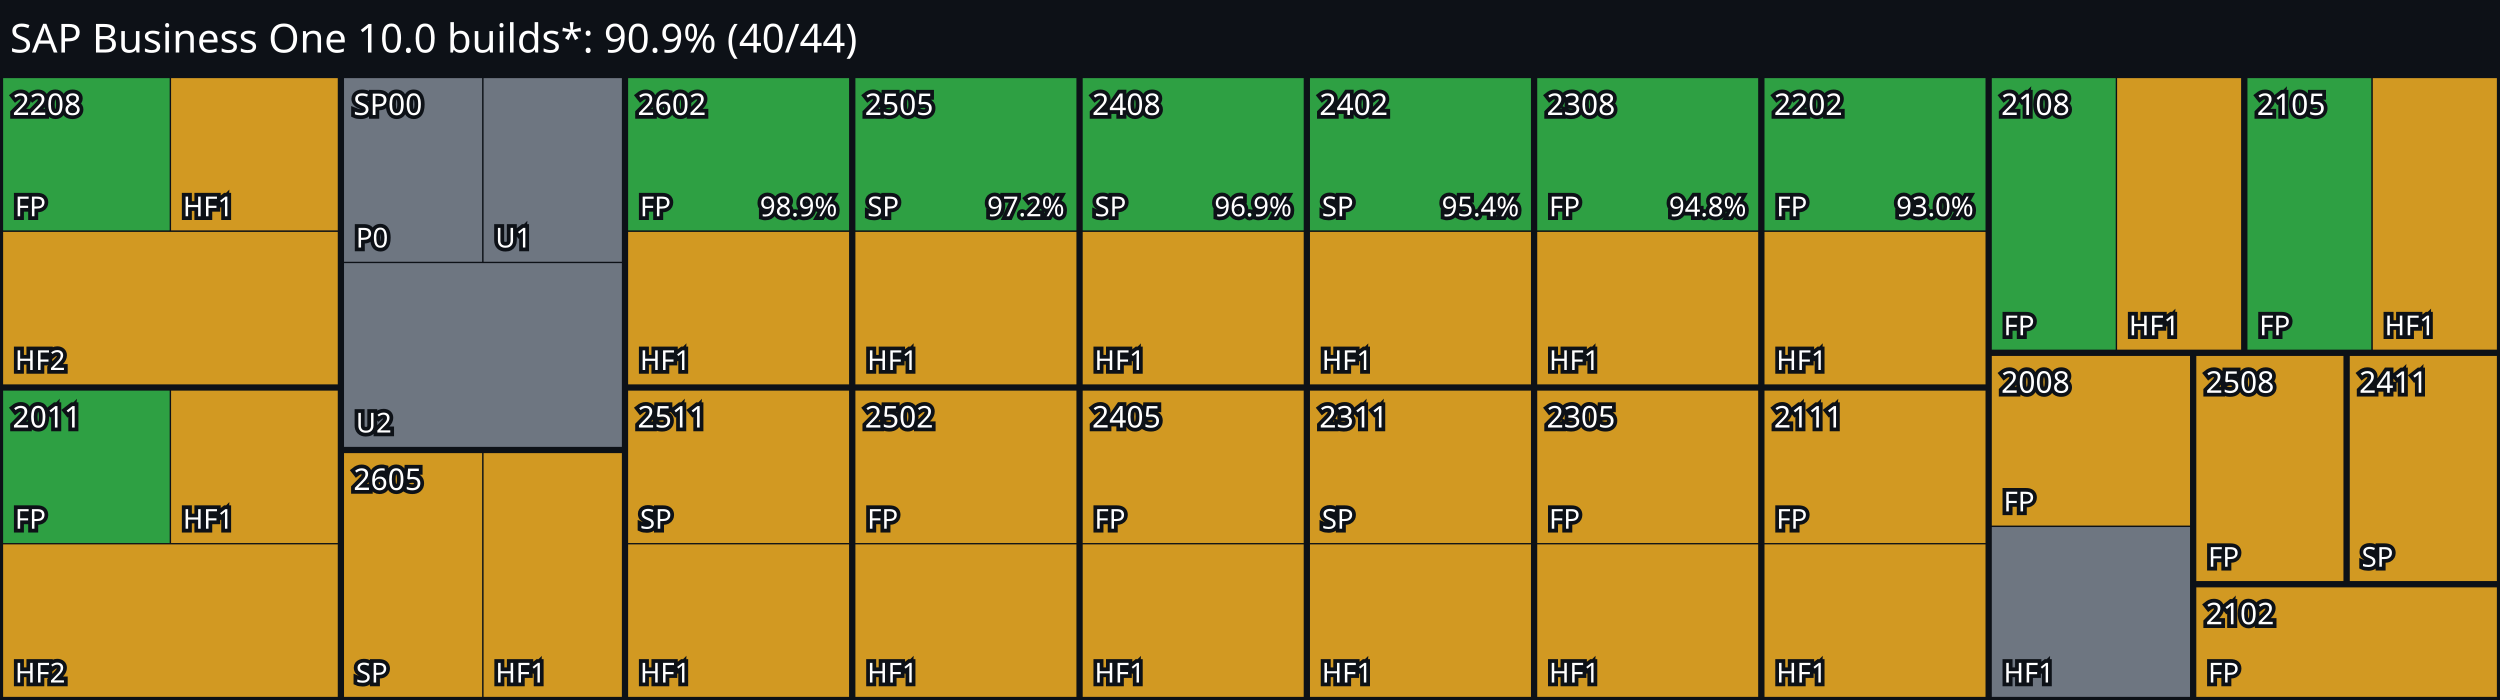
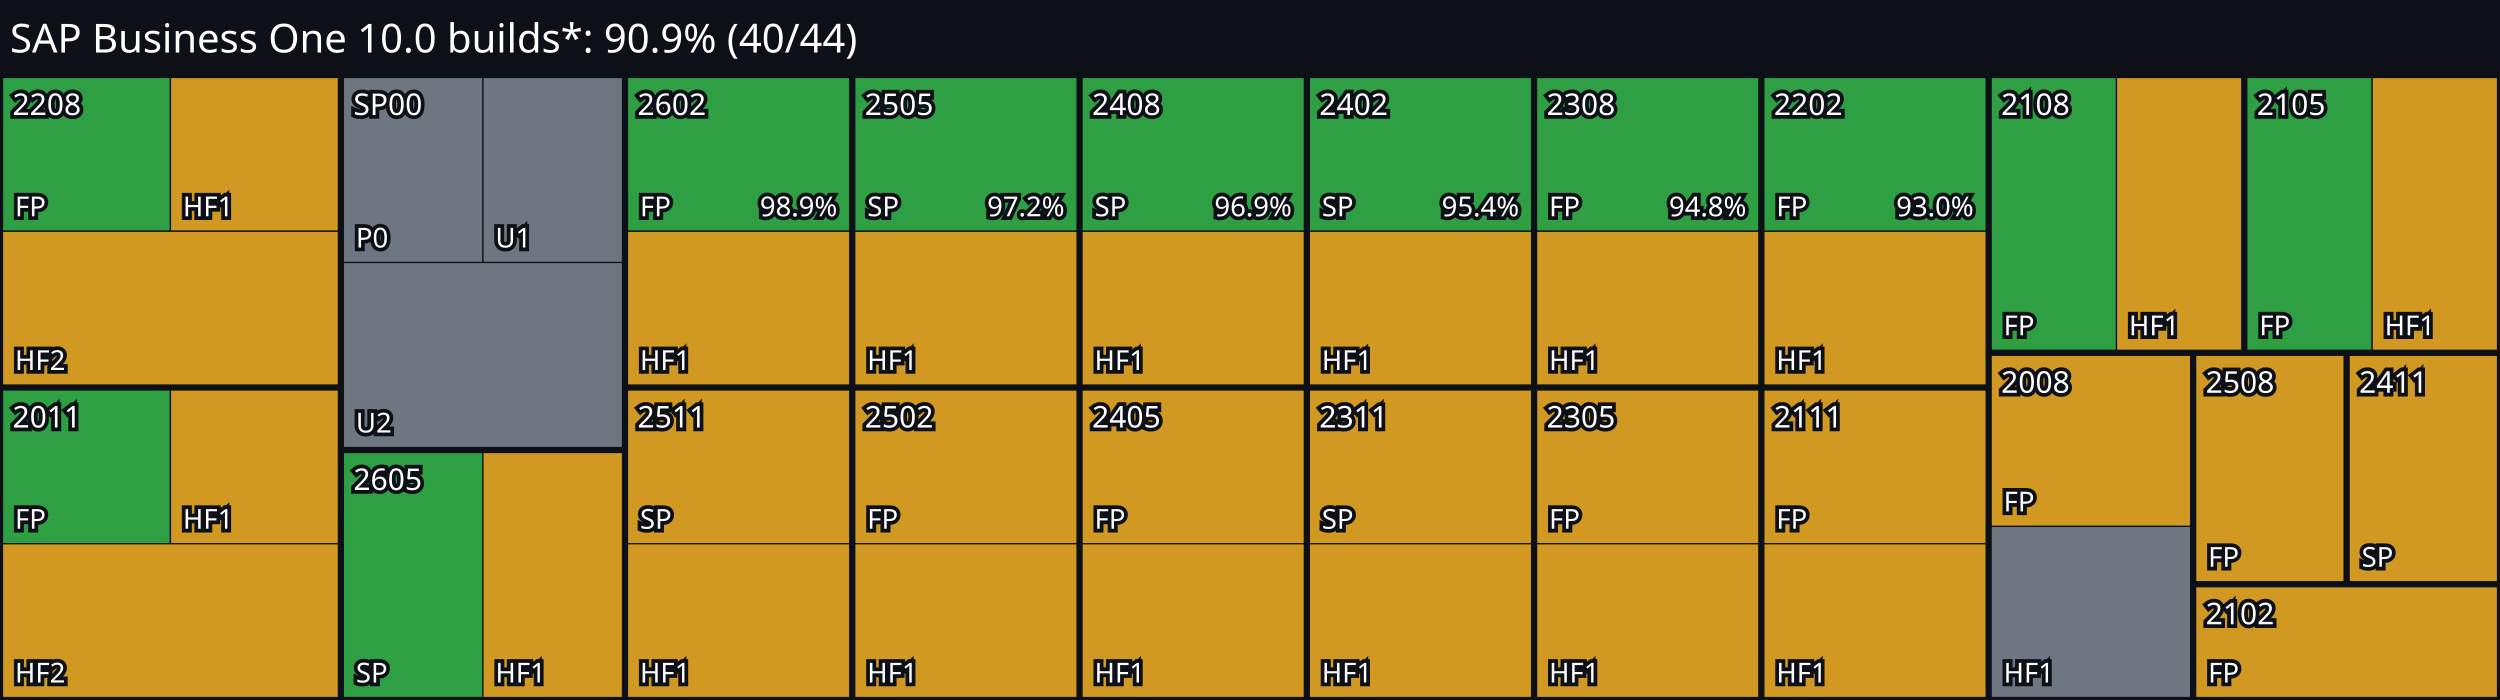
<svg xmlns="http://www.w3.org/2000/svg" viewBox="0 0 1000 280" width="1000" height="280">
  <rect x="0.00" y="0.00" width="1000.00" height="280.00" fill="#0d1117" stroke="#0d1117" stroke-width="0" />
  <text x="4.00" y="21.00" text-anchor="start" font-family="sans-serif" font-size="16" fill="#ffffff" stroke="#0d1117" stroke-width="3" paint-order="stroke">SAP Business One 10.0 builds*: 90.9% (40/44)</text>
  <g>
    <rect x="1.00" y="31.00" width="67.18" height="61.50" fill="#2ea043" stroke="#0d1117" stroke-width="0.5" />
    <text x="6.00" y="86.50" text-anchor="start" font-family="sans-serif" font-size="11" fill="#ffffff" stroke="#0d1117" stroke-width="3" paint-order="stroke">FP</text>
    <rect x="68.18" y="31.00" width="67.18" height="61.50" fill="#d29922" stroke="#0d1117" stroke-width="0.5" />
    <text x="73.18" y="86.50" text-anchor="start" font-family="sans-serif" font-size="11" fill="#ffffff" stroke="#0d1117" stroke-width="3" paint-order="stroke">HF1</text>
    <rect x="1.00" y="92.50" width="134.36" height="61.50" fill="#d29922" stroke="#0d1117" stroke-width="0.5" />
    <text x="6.00" y="148.00" text-anchor="start" font-family="sans-serif" font-size="11" fill="#ffffff" stroke="#0d1117" stroke-width="3" paint-order="stroke">HF2</text>
    <rect x="0.00" y="30.00" width="136.36" height="125.00" fill="none" stroke="#0d1117" stroke-width="2" />
    <text x="5.00" y="46.00" text-anchor="start" font-family="sans-serif" font-size="12" fill="#ffffff" stroke="#0d1117" stroke-width="3" paint-order="stroke">2208</text>
  </g>
  <g>
    <rect x="1.00" y="156.00" width="67.18" height="61.50" fill="#2ea043" stroke="#0d1117" stroke-width="0.5" />
    <text x="6.00" y="211.50" text-anchor="start" font-family="sans-serif" font-size="11" fill="#ffffff" stroke="#0d1117" stroke-width="3" paint-order="stroke">FP</text>
    <rect x="68.18" y="156.00" width="67.18" height="61.50" fill="#d29922" stroke="#0d1117" stroke-width="0.5" />
    <text x="73.18" y="211.50" text-anchor="start" font-family="sans-serif" font-size="11" fill="#ffffff" stroke="#0d1117" stroke-width="3" paint-order="stroke">HF1</text>
    <rect x="1.00" y="217.50" width="134.36" height="61.50" fill="#d29922" stroke="#0d1117" stroke-width="0.5" />
    <text x="6.00" y="273.00" text-anchor="start" font-family="sans-serif" font-size="11" fill="#ffffff" stroke="#0d1117" stroke-width="3" paint-order="stroke">HF2</text>
    <rect x="0.00" y="155.00" width="136.36" height="125.00" fill="none" stroke="#0d1117" stroke-width="2" />
    <text x="5.00" y="171.00" text-anchor="start" font-family="sans-serif" font-size="12" fill="#ffffff" stroke="#0d1117" stroke-width="3" paint-order="stroke">2011</text>
  </g>
  <g>
    <rect x="137.36" y="31.00" width="55.82" height="74.00" fill="#6e7681" stroke="#0d1117" stroke-width="0.5" />
    <text x="142.36" y="99.00" text-anchor="start" font-family="sans-serif" font-size="11" fill="#ffffff" stroke="#0d1117" stroke-width="3" paint-order="stroke">P0</text>
    <rect x="193.18" y="31.00" width="55.82" height="74.00" fill="#6e7681" stroke="#0d1117" stroke-width="0.5" />
    <text x="198.18" y="99.00" text-anchor="start" font-family="sans-serif" font-size="11" fill="#ffffff" stroke="#0d1117" stroke-width="3" paint-order="stroke">U1</text>
    <rect x="137.36" y="105.00" width="111.64" height="74.00" fill="#6e7681" stroke="#0d1117" stroke-width="0.5" />
    <text x="142.36" y="173.00" text-anchor="start" font-family="sans-serif" font-size="11" fill="#ffffff" stroke="#0d1117" stroke-width="3" paint-order="stroke">U2</text>
    <rect x="136.36" y="30.00" width="113.64" height="150.00" fill="none" stroke="#0d1117" stroke-width="2" />
    <text x="141.36" y="46.00" text-anchor="start" font-family="sans-serif" font-size="12" fill="#ffffff" stroke="#0d1117" stroke-width="3" paint-order="stroke">SP00</text>
  </g>
  <g>
-     <rect x="137.36" y="181.00" width="55.82" height="98.00" fill="#d29922" stroke="#0d1117" stroke-width="0.5" />
+     <rect x="137.36" y="181.00" width="55.82" height="98.00" fill="#2ea043" stroke="#0d1117" stroke-width="0.5" />
    <text x="142.36" y="273.00" text-anchor="start" font-family="sans-serif" font-size="11" fill="#ffffff" stroke="#0d1117" stroke-width="3" paint-order="stroke">SP</text>
    <rect x="193.18" y="181.00" width="55.82" height="98.00" fill="#d29922" stroke="#0d1117" stroke-width="0.5" />
    <text x="198.18" y="273.00" text-anchor="start" font-family="sans-serif" font-size="11" fill="#ffffff" stroke="#0d1117" stroke-width="3" paint-order="stroke">HF1</text>
    <rect x="136.36" y="180.00" width="113.64" height="100.00" fill="none" stroke="#0d1117" stroke-width="2" />
    <text x="141.36" y="196.00" text-anchor="start" font-family="sans-serif" font-size="12" fill="#ffffff" stroke="#0d1117" stroke-width="3" paint-order="stroke">2605</text>
  </g>
  <g>
    <rect x="251.00" y="31.00" width="88.91" height="61.50" fill="#2ea043" stroke="#0d1117" stroke-width="0.5" />
    <text x="256.00" y="86.50" text-anchor="start" font-family="sans-serif" font-size="11" fill="#ffffff" stroke="#0d1117" stroke-width="3" paint-order="stroke">FP</text>
    <text x="334.91" y="86.50" text-anchor="end" font-family="sans-serif" font-size="11" fill="#ffffff" stroke="#0d1117" stroke-width="3" paint-order="stroke">98.9%</text>
    <rect x="251.00" y="92.50" width="88.91" height="61.50" fill="#d29922" stroke="#0d1117" stroke-width="0.5" />
    <text x="256.00" y="148.00" text-anchor="start" font-family="sans-serif" font-size="11" fill="#ffffff" stroke="#0d1117" stroke-width="3" paint-order="stroke">HF1</text>
    <rect x="250.00" y="30.00" width="90.91" height="125.00" fill="none" stroke="#0d1117" stroke-width="2" />
    <text x="255.00" y="46.00" text-anchor="start" font-family="sans-serif" font-size="12" fill="#ffffff" stroke="#0d1117" stroke-width="3" paint-order="stroke">2602</text>
  </g>
  <g>
    <rect x="251.00" y="156.00" width="88.91" height="61.50" fill="#d29922" stroke="#0d1117" stroke-width="0.5" />
    <text x="256.00" y="211.50" text-anchor="start" font-family="sans-serif" font-size="11" fill="#ffffff" stroke="#0d1117" stroke-width="3" paint-order="stroke">SP</text>
    <rect x="251.00" y="217.50" width="88.91" height="61.50" fill="#d29922" stroke="#0d1117" stroke-width="0.5" />
    <text x="256.00" y="273.00" text-anchor="start" font-family="sans-serif" font-size="11" fill="#ffffff" stroke="#0d1117" stroke-width="3" paint-order="stroke">HF1</text>
    <rect x="250.00" y="155.00" width="90.91" height="125.00" fill="none" stroke="#0d1117" stroke-width="2" />
    <text x="255.00" y="171.00" text-anchor="start" font-family="sans-serif" font-size="12" fill="#ffffff" stroke="#0d1117" stroke-width="3" paint-order="stroke">2511</text>
  </g>
  <g>
    <rect x="341.91" y="31.00" width="88.91" height="61.50" fill="#2ea043" stroke="#0d1117" stroke-width="0.5" />
    <text x="346.91" y="86.50" text-anchor="start" font-family="sans-serif" font-size="11" fill="#ffffff" stroke="#0d1117" stroke-width="3" paint-order="stroke">SP</text>
    <text x="425.82" y="86.50" text-anchor="end" font-family="sans-serif" font-size="11" fill="#ffffff" stroke="#0d1117" stroke-width="3" paint-order="stroke">97.2%</text>
    <rect x="341.91" y="92.50" width="88.91" height="61.50" fill="#d29922" stroke="#0d1117" stroke-width="0.5" />
    <text x="346.91" y="148.00" text-anchor="start" font-family="sans-serif" font-size="11" fill="#ffffff" stroke="#0d1117" stroke-width="3" paint-order="stroke">HF1</text>
    <rect x="340.91" y="30.00" width="90.91" height="125.00" fill="none" stroke="#0d1117" stroke-width="2" />
    <text x="345.91" y="46.00" text-anchor="start" font-family="sans-serif" font-size="12" fill="#ffffff" stroke="#0d1117" stroke-width="3" paint-order="stroke">2505</text>
  </g>
  <g>
    <rect x="341.91" y="156.00" width="88.91" height="61.50" fill="#d29922" stroke="#0d1117" stroke-width="0.5" />
    <text x="346.91" y="211.50" text-anchor="start" font-family="sans-serif" font-size="11" fill="#ffffff" stroke="#0d1117" stroke-width="3" paint-order="stroke">FP</text>
    <rect x="341.91" y="217.50" width="88.91" height="61.50" fill="#d29922" stroke="#0d1117" stroke-width="0.5" />
    <text x="346.91" y="273.00" text-anchor="start" font-family="sans-serif" font-size="11" fill="#ffffff" stroke="#0d1117" stroke-width="3" paint-order="stroke">HF1</text>
    <rect x="340.91" y="155.00" width="90.91" height="125.00" fill="none" stroke="#0d1117" stroke-width="2" />
    <text x="345.91" y="171.00" text-anchor="start" font-family="sans-serif" font-size="12" fill="#ffffff" stroke="#0d1117" stroke-width="3" paint-order="stroke">2502</text>
  </g>
  <g>
    <rect x="432.82" y="31.00" width="88.91" height="61.50" fill="#2ea043" stroke="#0d1117" stroke-width="0.5" />
    <text x="437.82" y="86.50" text-anchor="start" font-family="sans-serif" font-size="11" fill="#ffffff" stroke="#0d1117" stroke-width="3" paint-order="stroke">SP</text>
    <text x="516.73" y="86.50" text-anchor="end" font-family="sans-serif" font-size="11" fill="#ffffff" stroke="#0d1117" stroke-width="3" paint-order="stroke">96.9%</text>
    <rect x="432.82" y="92.50" width="88.91" height="61.50" fill="#d29922" stroke="#0d1117" stroke-width="0.5" />
    <text x="437.82" y="148.00" text-anchor="start" font-family="sans-serif" font-size="11" fill="#ffffff" stroke="#0d1117" stroke-width="3" paint-order="stroke">HF1</text>
    <rect x="431.82" y="30.00" width="90.91" height="125.00" fill="none" stroke="#0d1117" stroke-width="2" />
    <text x="436.82" y="46.00" text-anchor="start" font-family="sans-serif" font-size="12" fill="#ffffff" stroke="#0d1117" stroke-width="3" paint-order="stroke">2408</text>
  </g>
  <g>
    <rect x="432.82" y="156.00" width="88.91" height="61.50" fill="#d29922" stroke="#0d1117" stroke-width="0.5" />
    <text x="437.82" y="211.50" text-anchor="start" font-family="sans-serif" font-size="11" fill="#ffffff" stroke="#0d1117" stroke-width="3" paint-order="stroke">FP</text>
    <rect x="432.82" y="217.50" width="88.91" height="61.50" fill="#d29922" stroke="#0d1117" stroke-width="0.5" />
    <text x="437.82" y="273.00" text-anchor="start" font-family="sans-serif" font-size="11" fill="#ffffff" stroke="#0d1117" stroke-width="3" paint-order="stroke">HF1</text>
    <rect x="431.82" y="155.00" width="90.91" height="125.00" fill="none" stroke="#0d1117" stroke-width="2" />
    <text x="436.82" y="171.00" text-anchor="start" font-family="sans-serif" font-size="12" fill="#ffffff" stroke="#0d1117" stroke-width="3" paint-order="stroke">2405</text>
  </g>
  <g>
    <rect x="523.73" y="31.00" width="88.91" height="61.50" fill="#2ea043" stroke="#0d1117" stroke-width="0.5" />
    <text x="528.73" y="86.50" text-anchor="start" font-family="sans-serif" font-size="11" fill="#ffffff" stroke="#0d1117" stroke-width="3" paint-order="stroke">SP</text>
    <text x="607.64" y="86.50" text-anchor="end" font-family="sans-serif" font-size="11" fill="#ffffff" stroke="#0d1117" stroke-width="3" paint-order="stroke">95.4%</text>
    <rect x="523.73" y="92.50" width="88.91" height="61.50" fill="#d29922" stroke="#0d1117" stroke-width="0.5" />
    <text x="528.73" y="148.00" text-anchor="start" font-family="sans-serif" font-size="11" fill="#ffffff" stroke="#0d1117" stroke-width="3" paint-order="stroke">HF1</text>
    <rect x="522.73" y="30.00" width="90.91" height="125.00" fill="none" stroke="#0d1117" stroke-width="2" />
    <text x="527.73" y="46.00" text-anchor="start" font-family="sans-serif" font-size="12" fill="#ffffff" stroke="#0d1117" stroke-width="3" paint-order="stroke">2402</text>
  </g>
  <g>
    <rect x="523.73" y="156.00" width="88.91" height="61.50" fill="#d29922" stroke="#0d1117" stroke-width="0.5" />
    <text x="528.73" y="211.50" text-anchor="start" font-family="sans-serif" font-size="11" fill="#ffffff" stroke="#0d1117" stroke-width="3" paint-order="stroke">SP</text>
    <rect x="523.73" y="217.50" width="88.91" height="61.50" fill="#d29922" stroke="#0d1117" stroke-width="0.5" />
    <text x="528.73" y="273.00" text-anchor="start" font-family="sans-serif" font-size="11" fill="#ffffff" stroke="#0d1117" stroke-width="3" paint-order="stroke">HF1</text>
    <rect x="522.73" y="155.00" width="90.91" height="125.00" fill="none" stroke="#0d1117" stroke-width="2" />
    <text x="527.73" y="171.00" text-anchor="start" font-family="sans-serif" font-size="12" fill="#ffffff" stroke="#0d1117" stroke-width="3" paint-order="stroke">2311</text>
  </g>
  <g>
    <rect x="614.64" y="31.00" width="88.91" height="61.50" fill="#2ea043" stroke="#0d1117" stroke-width="0.5" />
    <text x="619.64" y="86.50" text-anchor="start" font-family="sans-serif" font-size="11" fill="#ffffff" stroke="#0d1117" stroke-width="3" paint-order="stroke">FP</text>
    <text x="698.55" y="86.50" text-anchor="end" font-family="sans-serif" font-size="11" fill="#ffffff" stroke="#0d1117" stroke-width="3" paint-order="stroke">94.8%</text>
    <rect x="614.64" y="92.50" width="88.91" height="61.50" fill="#d29922" stroke="#0d1117" stroke-width="0.5" />
    <text x="619.64" y="148.00" text-anchor="start" font-family="sans-serif" font-size="11" fill="#ffffff" stroke="#0d1117" stroke-width="3" paint-order="stroke">HF1</text>
    <rect x="613.64" y="30.00" width="90.91" height="125.00" fill="none" stroke="#0d1117" stroke-width="2" />
    <text x="618.64" y="46.00" text-anchor="start" font-family="sans-serif" font-size="12" fill="#ffffff" stroke="#0d1117" stroke-width="3" paint-order="stroke">2308</text>
  </g>
  <g>
    <rect x="614.64" y="156.00" width="88.91" height="61.50" fill="#d29922" stroke="#0d1117" stroke-width="0.5" />
    <text x="619.64" y="211.50" text-anchor="start" font-family="sans-serif" font-size="11" fill="#ffffff" stroke="#0d1117" stroke-width="3" paint-order="stroke">FP</text>
    <rect x="614.64" y="217.50" width="88.91" height="61.50" fill="#d29922" stroke="#0d1117" stroke-width="0.5" />
    <text x="619.64" y="273.00" text-anchor="start" font-family="sans-serif" font-size="11" fill="#ffffff" stroke="#0d1117" stroke-width="3" paint-order="stroke">HF1</text>
    <rect x="613.64" y="155.00" width="90.91" height="125.00" fill="none" stroke="#0d1117" stroke-width="2" />
    <text x="618.64" y="171.00" text-anchor="start" font-family="sans-serif" font-size="12" fill="#ffffff" stroke="#0d1117" stroke-width="3" paint-order="stroke">2305</text>
  </g>
  <g>
    <rect x="705.55" y="31.00" width="88.91" height="61.50" fill="#2ea043" stroke="#0d1117" stroke-width="0.5" />
    <text x="710.55" y="86.50" text-anchor="start" font-family="sans-serif" font-size="11" fill="#ffffff" stroke="#0d1117" stroke-width="3" paint-order="stroke">FP</text>
    <text x="789.45" y="86.50" text-anchor="end" font-family="sans-serif" font-size="11" fill="#ffffff" stroke="#0d1117" stroke-width="3" paint-order="stroke">93.0%</text>
    <rect x="705.55" y="92.50" width="88.91" height="61.50" fill="#d29922" stroke="#0d1117" stroke-width="0.5" />
    <text x="710.55" y="148.00" text-anchor="start" font-family="sans-serif" font-size="11" fill="#ffffff" stroke="#0d1117" stroke-width="3" paint-order="stroke">HF1</text>
    <rect x="704.55" y="30.00" width="90.91" height="125.00" fill="none" stroke="#0d1117" stroke-width="2" />
    <text x="709.55" y="46.00" text-anchor="start" font-family="sans-serif" font-size="12" fill="#ffffff" stroke="#0d1117" stroke-width="3" paint-order="stroke">2202</text>
  </g>
  <g>
    <rect x="705.55" y="156.00" width="88.91" height="61.50" fill="#d29922" stroke="#0d1117" stroke-width="0.5" />
    <text x="710.55" y="211.50" text-anchor="start" font-family="sans-serif" font-size="11" fill="#ffffff" stroke="#0d1117" stroke-width="3" paint-order="stroke">FP</text>
    <rect x="705.55" y="217.50" width="88.91" height="61.50" fill="#d29922" stroke="#0d1117" stroke-width="0.5" />
    <text x="710.55" y="273.00" text-anchor="start" font-family="sans-serif" font-size="11" fill="#ffffff" stroke="#0d1117" stroke-width="3" paint-order="stroke">HF1</text>
    <rect x="704.55" y="155.00" width="90.91" height="125.00" fill="none" stroke="#0d1117" stroke-width="2" />
    <text x="709.55" y="171.00" text-anchor="start" font-family="sans-serif" font-size="12" fill="#ffffff" stroke="#0d1117" stroke-width="3" paint-order="stroke">2111</text>
  </g>
  <g>
    <rect x="796.45" y="31.00" width="50.14" height="109.11" fill="#2ea043" stroke="#0d1117" stroke-width="0.5" />
    <text x="801.45" y="134.11" text-anchor="start" font-family="sans-serif" font-size="11" fill="#ffffff" stroke="#0d1117" stroke-width="3" paint-order="stroke">FP</text>
    <rect x="846.59" y="31.00" width="50.14" height="109.11" fill="#d29922" stroke="#0d1117" stroke-width="0.5" />
    <text x="851.59" y="134.11" text-anchor="start" font-family="sans-serif" font-size="11" fill="#ffffff" stroke="#0d1117" stroke-width="3" paint-order="stroke">HF1</text>
    <rect x="795.45" y="30.00" width="102.27" height="111.11" fill="none" stroke="#0d1117" stroke-width="2" />
    <text x="800.45" y="46.00" text-anchor="start" font-family="sans-serif" font-size="12" fill="#ffffff" stroke="#0d1117" stroke-width="3" paint-order="stroke">2108</text>
  </g>
  <g>
    <rect x="898.73" y="31.00" width="50.14" height="109.11" fill="#2ea043" stroke="#0d1117" stroke-width="0.5" />
    <text x="903.73" y="134.11" text-anchor="start" font-family="sans-serif" font-size="11" fill="#ffffff" stroke="#0d1117" stroke-width="3" paint-order="stroke">FP</text>
    <rect x="948.86" y="31.00" width="50.14" height="109.11" fill="#d29922" stroke="#0d1117" stroke-width="0.5" />
    <text x="953.86" y="134.11" text-anchor="start" font-family="sans-serif" font-size="11" fill="#ffffff" stroke="#0d1117" stroke-width="3" paint-order="stroke">HF1</text>
    <rect x="897.73" y="30.00" width="102.27" height="111.11" fill="none" stroke="#0d1117" stroke-width="2" />
    <text x="902.73" y="46.00" text-anchor="start" font-family="sans-serif" font-size="12" fill="#ffffff" stroke="#0d1117" stroke-width="3" paint-order="stroke">2105</text>
  </g>
  <g>
    <rect x="796.45" y="142.11" width="79.82" height="68.44" fill="#d29922" stroke="#0d1117" stroke-width="0.5" />
    <text x="801.45" y="204.56" text-anchor="start" font-family="sans-serif" font-size="11" fill="#ffffff" stroke="#0d1117" stroke-width="3" paint-order="stroke">FP</text>
    <rect x="796.45" y="210.56" width="79.82" height="68.44" fill="#6e7681" stroke="#0d1117" stroke-width="0.5" />
    <text x="801.45" y="273.00" text-anchor="start" font-family="sans-serif" font-size="11" fill="#ffffff" stroke="#0d1117" stroke-width="3" paint-order="stroke">HF1</text>
    <rect x="795.45" y="141.11" width="81.82" height="138.89" fill="none" stroke="#0d1117" stroke-width="2" />
    <text x="800.45" y="157.11" text-anchor="start" font-family="sans-serif" font-size="12" fill="#ffffff" stroke="#0d1117" stroke-width="3" paint-order="stroke">2008</text>
  </g>
  <g>
    <rect x="878.27" y="142.11" width="59.36" height="90.59" fill="#d29922" stroke="#0d1117" stroke-width="0.5" />
    <text x="883.27" y="226.70" text-anchor="start" font-family="sans-serif" font-size="11" fill="#ffffff" stroke="#0d1117" stroke-width="3" paint-order="stroke">FP</text>
    <rect x="877.27" y="141.11" width="61.36" height="92.59" fill="none" stroke="#0d1117" stroke-width="2" />
    <text x="882.27" y="157.11" text-anchor="start" font-family="sans-serif" font-size="12" fill="#ffffff" stroke="#0d1117" stroke-width="3" paint-order="stroke">2508</text>
  </g>
  <g>
    <rect x="939.64" y="142.11" width="59.36" height="90.59" fill="#d29922" stroke="#0d1117" stroke-width="0.5" />
    <text x="944.64" y="226.70" text-anchor="start" font-family="sans-serif" font-size="11" fill="#ffffff" stroke="#0d1117" stroke-width="3" paint-order="stroke">SP</text>
    <rect x="938.64" y="141.11" width="61.36" height="92.59" fill="none" stroke="#0d1117" stroke-width="2" />
    <text x="943.64" y="157.11" text-anchor="start" font-family="sans-serif" font-size="12" fill="#ffffff" stroke="#0d1117" stroke-width="3" paint-order="stroke">2411</text>
  </g>
  <g>
    <rect x="878.27" y="234.70" width="120.73" height="44.30" fill="#d29922" stroke="#0d1117" stroke-width="0.5" />
    <text x="883.27" y="273.00" text-anchor="start" font-family="sans-serif" font-size="11" fill="#ffffff" stroke="#0d1117" stroke-width="3" paint-order="stroke">FP</text>
    <rect x="877.27" y="233.70" width="122.73" height="46.30" fill="none" stroke="#0d1117" stroke-width="2" />
    <text x="882.27" y="249.70" text-anchor="start" font-family="sans-serif" font-size="12" fill="#ffffff" stroke="#0d1117" stroke-width="3" paint-order="stroke">2102</text>
  </g>
</svg>
